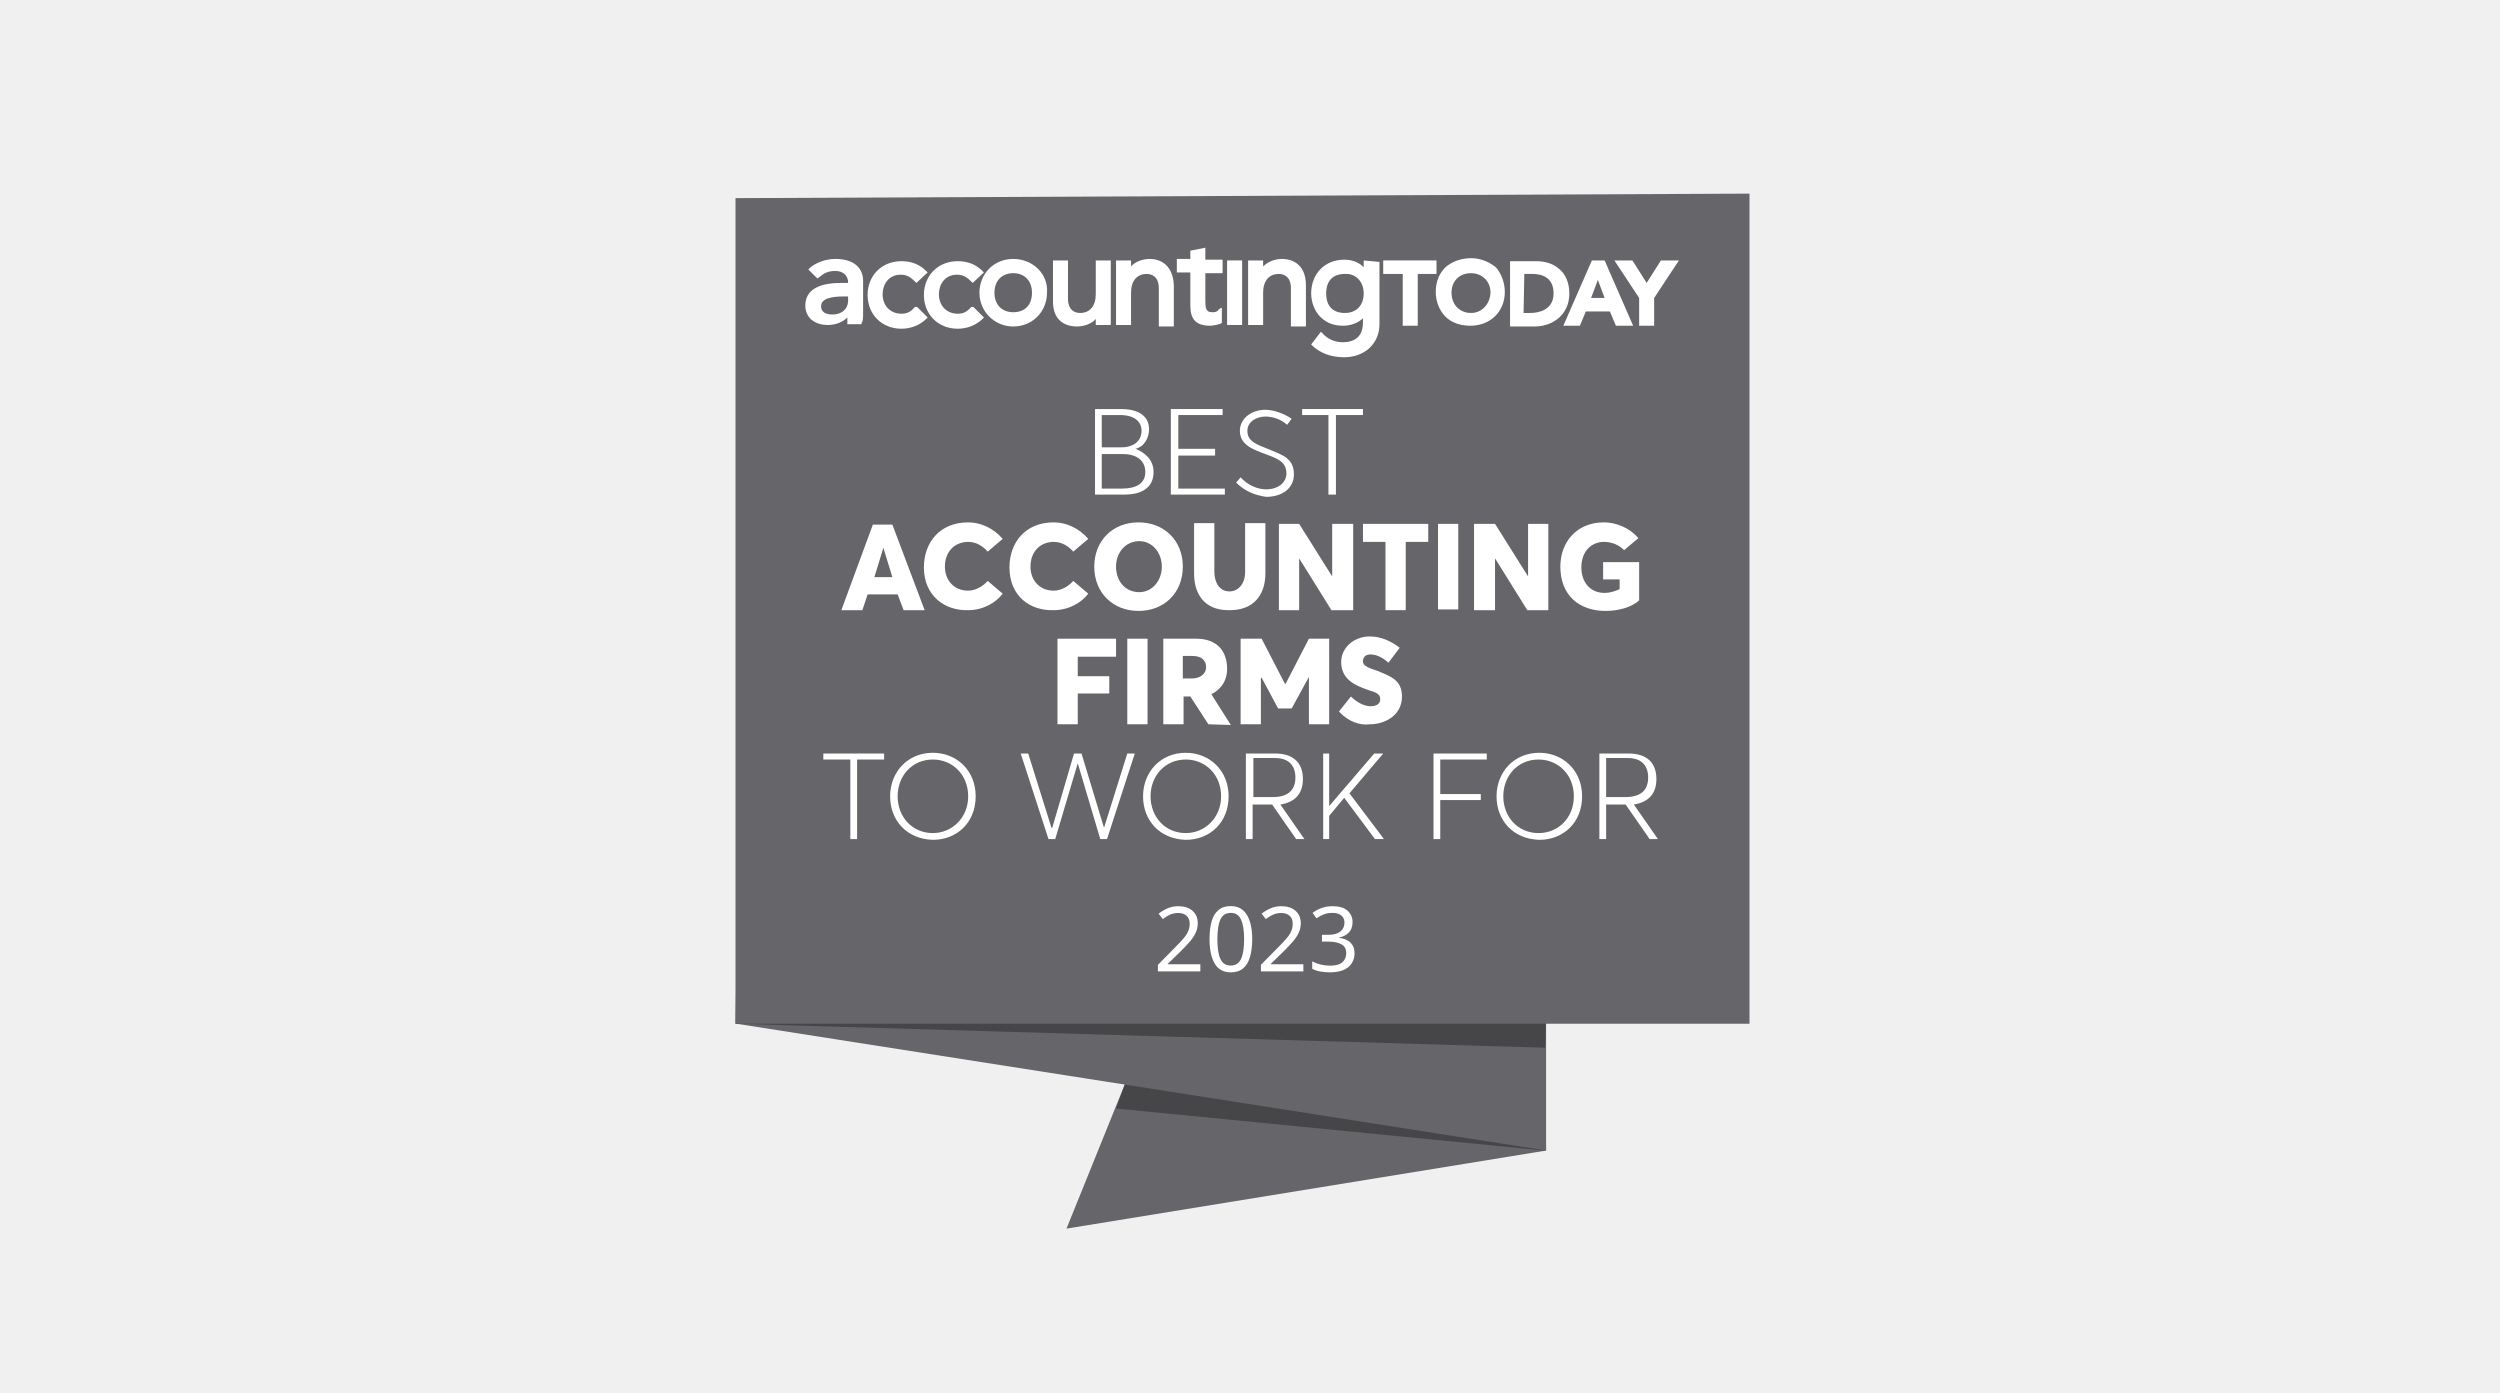
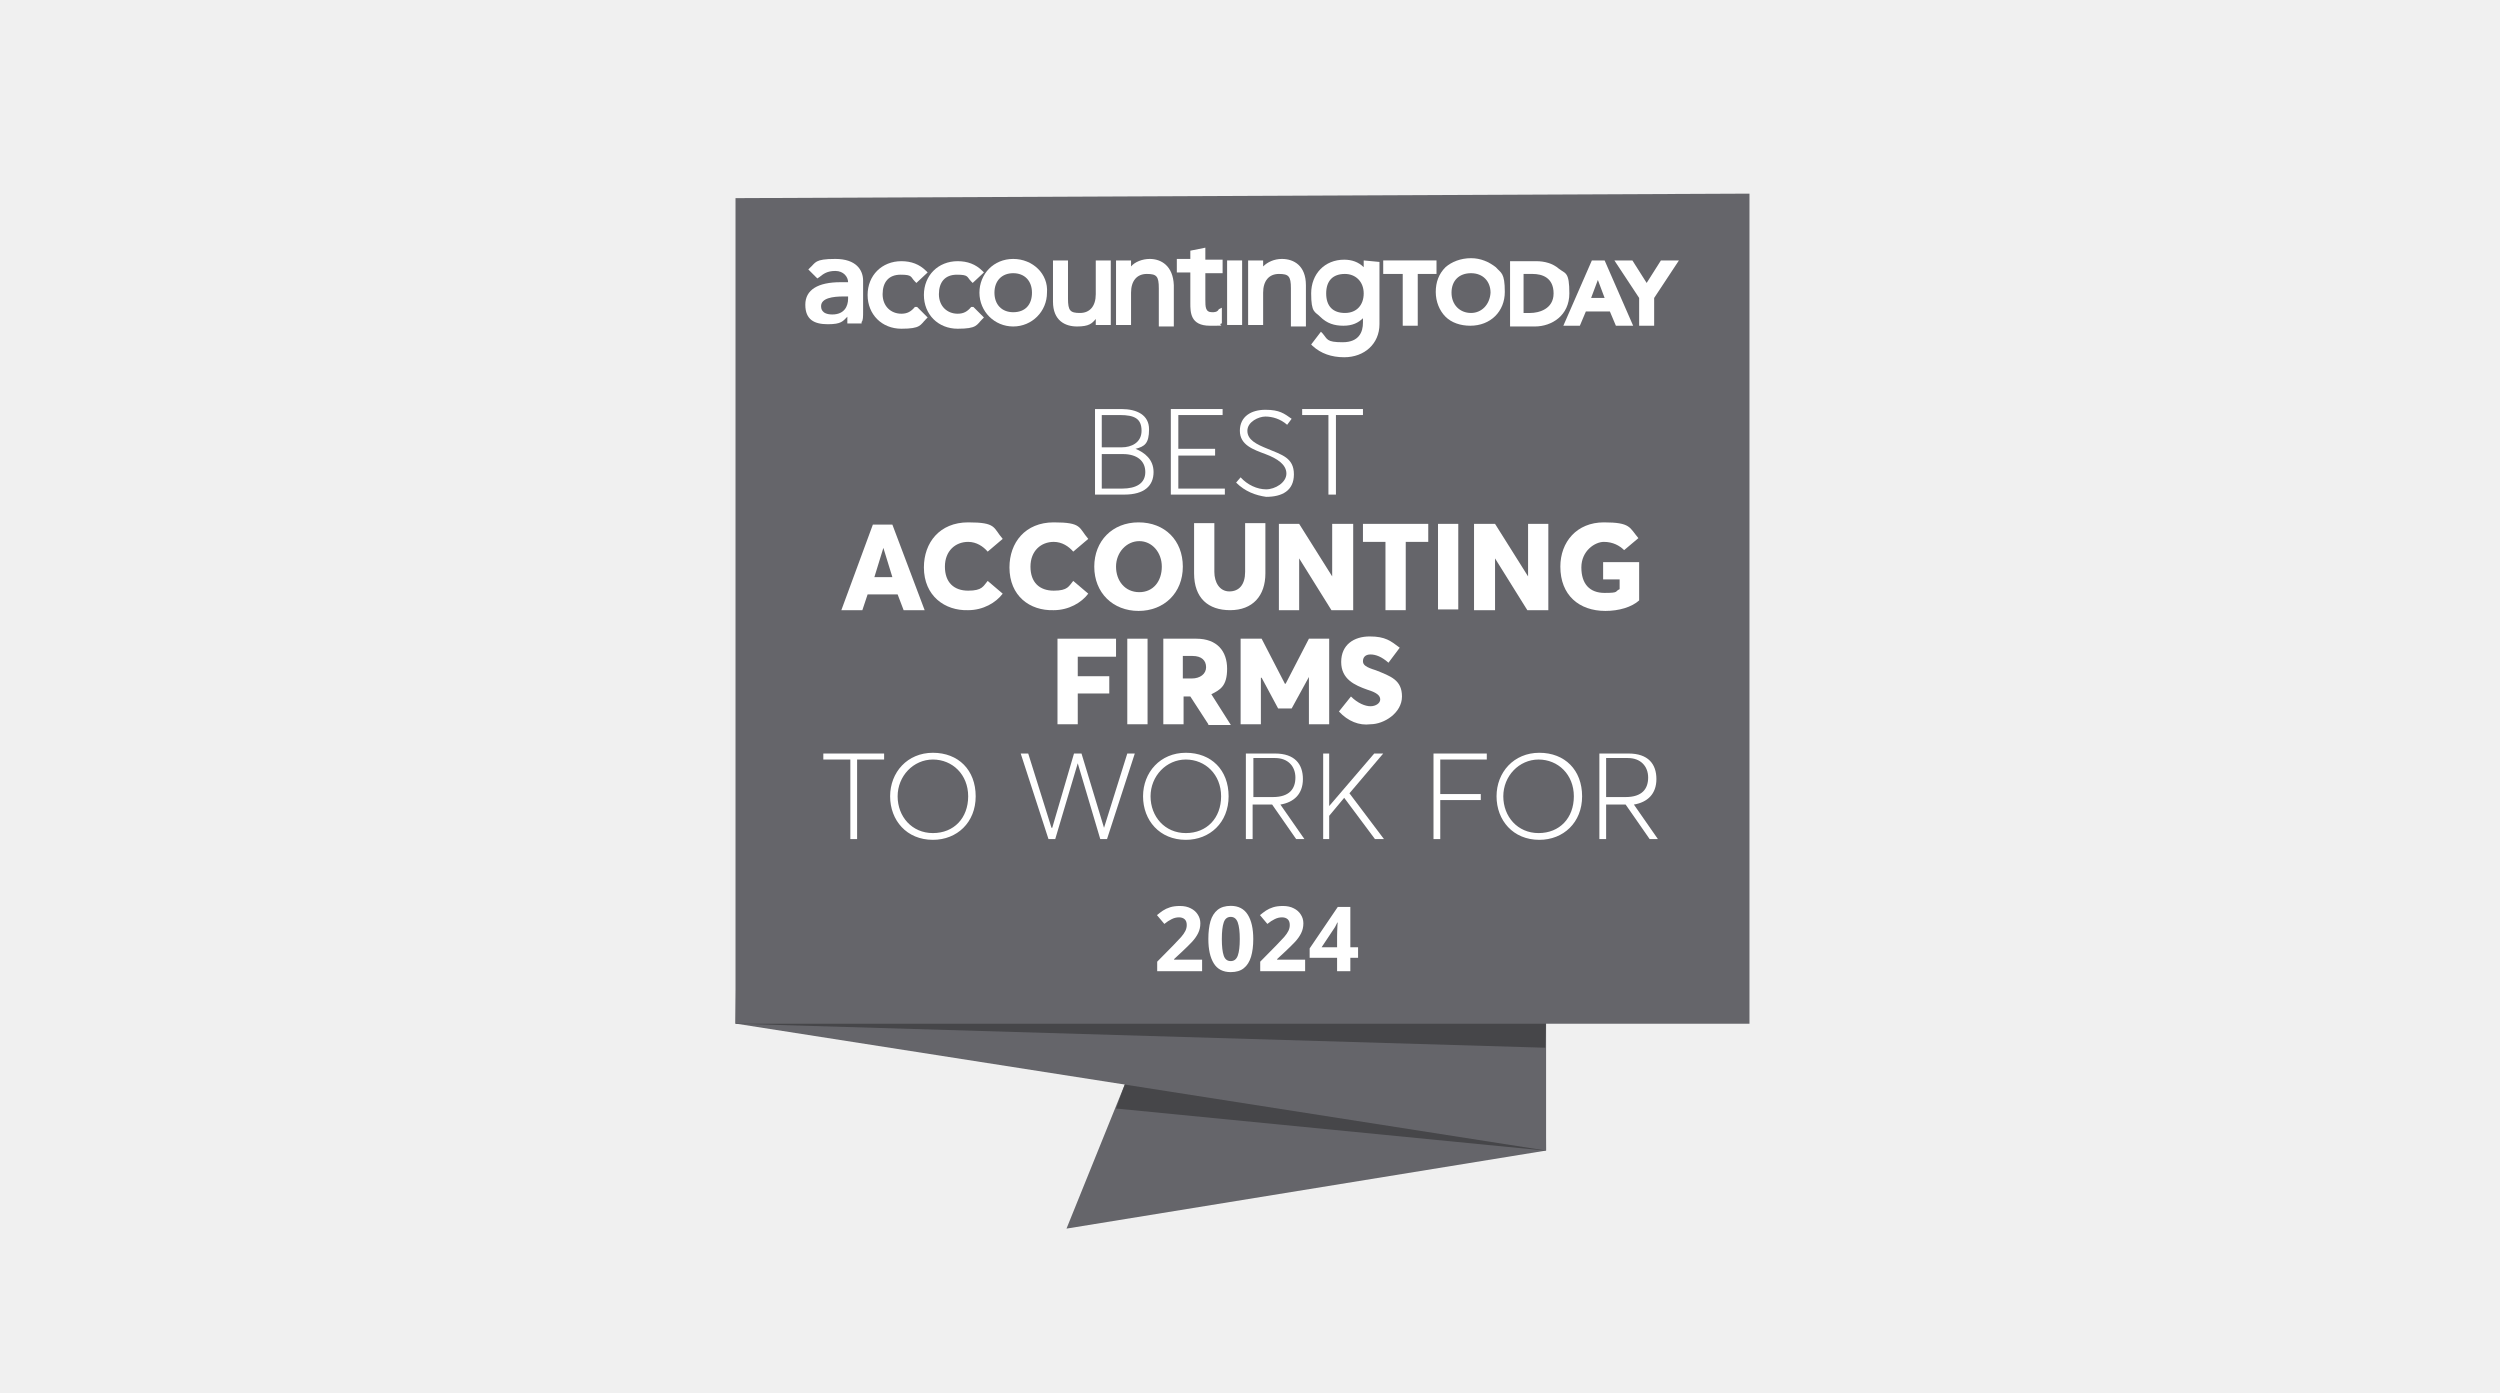
- <svg xmlns="http://www.w3.org/2000/svg" version="1.1" id="Layer_1" x="0px" y="0px" viewBox="0 0 333.1 185.5" style="enable-background:new 0 0 333.1 185.5;" xml:space="preserve">
-   <style type="text/css">
- 	.st0{fill:#65656A;}
- 	.st1{fill:#464649;}
- 	.st2{fill:#FFFFFF;}
- 	.st3{fill:none;}
- 	.st4{font-family:'Avenir-Heavy';}
- 	.st5{font-size:12px;}
- </style>
-   <g id="Layer_2_1_">
-     <g>
-       <polygon class="st0" points="142.1,163.7 206,153.3 205.8,119.7 159.4,120.9   " />
-       <polygon class="st1" points="205.8,153.3 148.7,147.7 150.5,142.8 205.9,142   " />
-       <polygon class="st0" points="206,153.3 98.1,136.4 98.1,111 206,124.2   " />
-       <polygon class="st1" points="205.9,139.6 98,136.4 98.3,115.2 206.2,126.2   " />
-       <polygon class="st0" points="233.1,136.4 98,136.4 98,26.4 233.1,25.8   " />
-       <path class="st2" d="M152.6,62.9c0-1.5-1.1-2.4-3-2.4h-2.8v4.6h2.7C151.4,65.1,152.6,64.4,152.6,62.9 M146.8,59.6h2.7    c1.2,0,2.6-0.6,2.6-2.2c0-1.2-0.9-2.1-2.9-2.1h-2.4L146.8,59.6L146.8,59.6z M153.7,62.9c0,1.8-1.2,3-3.9,3h-3.9V54.5h3.5    c2.1,0,3.7,0.8,3.7,2.7c0,1.1-0.6,2.3-1.8,2.6l0,0C152.5,60.3,153.7,61.2,153.7,62.9" />
-       <polygon class="st2" points="156,54.5 162.9,54.5 162.9,55.3 157,55.3 157,59.8 161.9,59.8 161.9,60.7 157,60.7 157,65.1     163.2,65.1 163.2,65.9 156,65.9   " />
-       <path class="st2" d="M164.7,64.3l0.6-0.7c0.9,1,2.2,1.6,3.4,1.6c1.6,0,2.7-0.9,2.7-2.1c0-1.6-1.2-2-2.8-2.6s-3.4-1.2-3.4-3.1    c0-1.6,1.5-2.8,3.4-2.8c1.1,0,2.5,0.5,3.5,1.2l-0.6,0.8c-0.9-0.8-2-1.1-2.9-1.1c-1.2,0-2.4,0.7-2.4,1.9c0,1.4,1.2,1.8,2.7,2.4    c1.9,0.8,3.5,1.2,3.5,3.4c0,1.9-1.6,3-3.7,3C167.3,66,165.9,65.5,164.7,64.3" />
-       <polygon class="st2" points="177,55.3 173.5,55.3 173.5,54.5 181.6,54.5 181.6,55.3 178,55.3 178,65.9 177,65.9   " />
-       <path class="st2" d="M118.9,76.9l-1.2-3.9l0,0l-1.2,3.9H118.9z M119.6,79.2h-4l-0.7,2.1h-2.8l4.2-11.4h2.6l4.3,11.4h-2.8    L119.6,79.2z" />
-       <path class="st2" d="M123.1,75.6c0-3.3,2.1-6,5.9-6c1.6,0,3.3,0.7,4.6,2.2l-2,1.7c-0.6-0.7-1.5-1.3-2.6-1.3    c-1.7,0-3.1,1.2-3.1,3.3c0,1.8,1.2,3.2,3.1,3.2c1,0,2-0.6,2.6-1.3l2,1.7c-0.9,1.2-2.6,2.2-4.6,2.2    C125.9,81.4,123.1,79.4,123.1,75.6" />
-       <path class="st2" d="M134.5,75.6c0-3.3,2.1-6,5.9-6c1.6,0,3.3,0.7,4.6,2.2l-2,1.7c-0.6-0.7-1.5-1.3-2.6-1.3    c-1.7,0-3.1,1.2-3.1,3.3c0,1.8,1.2,3.2,3.1,3.2c1,0,2-0.6,2.6-1.3l2,1.7c-0.9,1.2-2.6,2.2-4.6,2.2    C137.2,81.4,134.5,79.4,134.5,75.6" />
-       <path class="st2" d="M154.8,75.5c0-1.9-1.3-3.4-3-3.4c-1.8,0-3.1,1.5-3.1,3.4s1.2,3.4,3.1,3.4C153.5,78.9,154.8,77.4,154.8,75.5     M145.8,75.5c0-3.4,2.4-5.9,5.9-5.9c3.4,0,5.9,2.4,5.9,5.9s-2.5,5.9-5.9,5.9S145.8,79,145.8,75.5" />
-       <path class="st2" d="M159.1,76.4v-6.7h2.7v6.5c0,1.4,0.7,2.6,2,2.6c1.1,0,2.1-0.9,2.1-2.6v-6.5h2.7v6.7c0,3-1.7,4.9-4.7,4.9    C161,81.4,159.1,79.7,159.1,76.4" />
-       <polygon class="st2" points="180.3,69.8 180.3,81.3 177.4,81.3 173.1,74.4 173.1,74.4 173.1,81.3 170.4,81.3 170.4,69.8     173.1,69.8 177.5,76.8 177.5,69.8   " />
-       <polygon class="st2" points="184.6,72.2 181.6,72.2 181.6,69.8 190.3,69.8 190.3,72.2 187.3,72.2 187.3,81.3 184.6,81.3   " />
-       <rect x="191.6" y="69.8" class="st2" width="2.7" height="11.4" />
-       <polygon class="st2" points="206.3,69.8 206.3,81.3 203.5,81.3 199.2,74.4 199.2,74.4 199.2,81.3 196.4,81.3 196.4,69.8     199.2,69.8 203.6,76.8 203.6,69.8   " />
-       <path class="st2" d="M207.9,75.5c0-3.3,2.2-5.9,5.8-5.9c1.6,0,3.4,0.7,4.6,2.1l-1.9,1.6c-0.6-0.6-1.5-1.1-2.7-1.1    c-1.6,0-3,1.2-3,3.4c0,1.9,1.1,3.4,3.1,3.4c0.7,0,1.3-0.2,2-0.5v-1.3h-2.2v-2.3h4.8V80c-1,0.9-2.7,1.4-4.5,1.4    C210.4,81.4,207.9,79.3,207.9,75.5" />
-       <polygon class="st2" points="140.9,85.1 148.7,85.1 148.7,87.5 143.6,87.5 143.6,90.1 147.8,90.1 147.8,92.4 143.6,92.4     143.6,96.5 140.9,96.5   " />
-       <rect x="150.2" y="85.1" class="st2" width="2.7" height="11.4" />
-       <path class="st2" d="M157.6,90.4h1.2c1.1,0,1.9-0.6,1.9-1.5s-0.6-1.5-1.8-1.5h-1.3L157.6,90.4L157.6,90.4z M161,96.5l-2.4-3.7    h-0.9v3.7H155V85.1h4.4c2.8,0,4.1,1.7,4.1,4c0,1.7-0.9,2.8-2.1,3.4l0,0l2.6,4.1L161,96.5L161,96.5z" />
-       <polygon class="st2" points="177.1,85.1 177.1,96.5 174.4,96.5 174.4,90.2 174.4,90.2 172.1,94.4 170.3,94.4 168.1,90.3 168,90.3     168,96.5 165.3,96.5 165.3,85.1 168.1,85.1 171.2,91.1 171.3,91.1 174.4,85.1   " />
-       <path class="st2" d="M178.4,94.8l1.6-2c0.9,0.9,1.9,1.3,2.6,1.3c0.9,0,1.3-0.4,1.3-0.9c0-0.7-0.4-0.9-1.7-1.3    c-1.7-0.6-3.5-1.4-3.5-3.7c0-1.9,1.7-3.4,3.8-3.4c1.5,0,2.8,0.6,4,1.5l-1.5,2c-0.9-0.8-1.7-1.1-2.4-1.1s-1,0.4-1,0.9    s0.4,0.8,1.7,1.2c2,0.8,3.5,1.3,3.5,3.5c0,2.6-2.4,3.7-4.2,3.7C181.1,96.7,179.6,96.1,178.4,94.8" />
-       <polygon class="st2" points="113.3,101.2 109.7,101.2 109.7,100.4 117.8,100.4 117.8,101.2 114.2,101.2 114.2,111.8 113.3,111.8       " />
-       <path class="st2" d="M129,106.1c0-2.9-2.1-4.9-4.7-4.9c-2.8,0-4.7,2.2-4.7,4.9c0,2.7,1.9,4.9,4.7,4.9C126.8,111,129,109,129,106.1     M118.6,106.1c0-3.2,2.3-5.8,5.7-5.8c3.1,0,5.7,2.3,5.7,5.8s-2.5,5.8-5.7,5.8C120.8,111.8,118.6,109.3,118.6,106.1" />
-       <polygon class="st2" points="151.2,100.4 147.5,111.8 146.6,111.8 143.6,101.7 143.6,101.7 140.6,111.8 139.7,111.8 136,100.4     137,100.4 140.1,110.3 140.2,110.3 143.1,100.4 144.1,100.4 147.1,110.3 150.2,100.4   " />
-       <path class="st2" d="M162.7,106.1c0-2.9-2.1-4.9-4.7-4.9c-2.8,0-4.7,2.2-4.7,4.9c0,2.7,1.9,4.9,4.7,4.9    C160.5,111,162.7,109,162.7,106.1 M152.3,106.1c0-3.2,2.3-5.8,5.7-5.8c3.1,0,5.7,2.3,5.7,5.8s-2.5,5.8-5.7,5.8    C154.5,111.8,152.3,109.3,152.3,106.1" />
-       <path class="st2" d="M167,106.2h2.6c2.2,0,3-1.1,3-2.6c0-1.7-1-2.6-2.7-2.6H167V106.2z M172.7,111.8l-3.2-4.6h-2.6v4.6H166v-11.4    h3.9c2.6,0,3.7,1.4,3.7,3.4c0,2.1-1.2,3.1-3,3.4l3.2,4.6H172.7z" />
-       <polygon class="st2" points="179.1,106.3 177.1,108.7 177.1,111.8 176.3,111.8 176.3,100.4 177.1,100.4 177.1,107.4 177.1,107.4     183.1,100.4 184.3,100.4 179.8,105.7 184.4,111.8 183.2,111.8   " />
-       <polygon class="st2" points="191,100.4 198.1,100.4 198.1,101.2 191.9,101.2 191.9,105.8 197.3,105.8 197.3,106.6 191.9,106.6     191.9,111.8 191,111.8   " />
-       <path class="st2" d="M209.7,106.1c0-2.9-2.1-4.9-4.7-4.9c-2.8,0-4.7,2.2-4.7,4.9c0,2.7,1.9,4.9,4.7,4.9    C207.6,111,209.7,109,209.7,106.1 M199.4,106.1c0-3.2,2.3-5.8,5.7-5.8c3.1,0,5.7,2.3,5.7,5.8s-2.5,5.8-5.7,5.8    C201.6,111.8,199.4,109.3,199.4,106.1" />
-       <path class="st2" d="M214,106.2h2.6c2.2,0,3-1.1,3-2.6c0-1.7-1-2.6-2.7-2.6H214V106.2z M219.8,111.8l-3.2-4.6H214v4.6h-0.9v-11.4    h3.9c2.6,0,3.7,1.4,3.7,3.4c0,2.1-1.2,3.1-3,3.4l3.2,4.6H219.8z" />
-       <path class="st2" d="M110.9,41.9c-1.5,0-1.5-0.9-1.5-1.1c0-1.1,1.6-1.3,3-1.3h0.6v0.3C113.1,40.8,112.5,41.9,110.9,41.9 M115,41.6    v-4.2c0-1.4-0.9-2.9-3.7-2.9c-1.3,0-2.6,0.5-3.4,1.2l-0.2,0.2l1.2,1.2l0.3-0.2c0.5-0.4,1-0.8,2.1-0.8c1.2,0,1.7,0.8,1.7,1.5v0.1    h-1c-3,0-4.7,1-4.7,3c0,1.6,1.2,2.6,3,2.6c1.1,0,2-0.4,2.6-1c0,0.2,0,0.5,0,0.7v0.2h1.9V43C115,42.8,115,42.3,115,41.6" />
-       <path class="st2" d="M121.9,40.9c-0.5,0.6-1,0.9-1.8,0.9c-1.4,0-2.5-1-2.5-2.6c0-1.3,0.8-2.6,2.4-2.6c0.8,0,1.3,0.3,1.9,0.9    l0.2,0.2l1.5-1.4l-0.2-0.2c-0.9-0.9-2-1.3-3.3-1.3c-2.6,0-4.5,1.9-4.5,4.5s1.9,4.5,4.5,4.5c1.3,0,2.5-0.5,3.3-1.3l0.2-0.2    l-1.4-1.4L121.9,40.9z" />
-       <path class="st2" d="M129.4,40.9c-0.5,0.6-1,0.9-1.8,0.9c-1.4,0-2.5-1-2.5-2.6c0-1.3,0.8-2.6,2.4-2.6c0.8,0,1.3,0.3,1.9,0.9    l0.2,0.2l1.5-1.4l-0.2-0.2c-0.9-0.9-2-1.3-3.3-1.3c-2.6,0-4.5,1.9-4.5,4.5s1.9,4.5,4.5,4.5c1.3,0,2.5-0.5,3.3-1.3l0.2-0.2    l-1.4-1.4L129.4,40.9z" />
-       <path class="st2" d="M135,41.6c-1.5,0-2.5-1-2.5-2.6s1-2.6,2.5-2.6s2.5,1,2.5,2.6S136.6,41.6,135,41.6 M135,34.5    c-2.6,0-4.5,2-4.5,4.5s2,4.5,4.5,4.5c2.6,0,4.5-2,4.5-4.5C139.7,36.5,137.6,34.5,135,34.5" />
-       <path class="st2" d="M146,39.2c0,1.6-0.8,2.5-2.1,2.5c-0.6,0-1.6-0.3-1.6-1.9v-5.1h-2v5.5c0,2.5,1.6,3.3,3.2,3.3c1,0,2-0.4,2.5-1    v0.8h2v-8.6h-2L146,39.2L146,39.2z" />
-       <path class="st2" d="M153.2,34.5c-1,0-2,0.4-2.5,1v-0.8h-2v8.6h2V39c0-1.6,0.8-2.5,2.1-2.5c0.6,0,1.6,0.3,1.6,1.9v5.1h2V38    C156.3,35.4,154.7,34.5,153.2,34.5" />
-       <path class="st2" d="M161.5,41.6c-0.9,0-0.9-0.7-0.9-1.7v-3.5h2.3v-1.8h-2.3V33l-2,0.4v1.1h-1.8v1.8h1.8v4.1c0,1.2,0,3,2.6,3    c0.3,0,1-0.1,1.5-0.3l0.1-0.1v-2l-0.4,0.2C162.2,41.6,161.8,41.6,161.5,41.6" />
-       <rect x="163.5" y="34.7" class="st2" width="2" height="8.6" />
-       <path class="st2" d="M181.7,39.1c0,1.5-0.9,2.6-2.5,2.6s-2.5-0.9-2.5-2.6s0.9-2.6,2.5-2.6C180.6,36.4,181.7,37.5,181.7,39.1     M181.7,34.7v0.9c-0.7-0.7-1.6-1-2.6-1c-2.6,0-4.4,1.9-4.4,4.5c0,1.2,0.5,2.4,1.2,3.1c0.9,0.9,1.9,1.2,3.1,1.2c1,0,2-0.4,2.6-1V43    c0,1.2-0.5,2.6-2.7,2.6c-1,0-2-0.4-2.7-1.2l-0.2-0.2l-1.3,1.7l0.2,0.2c1.1,1,2.5,1.5,4.2,1.5c2.7,0,4.7-1.8,4.7-4.4v-8.3    L181.7,34.7L181.7,34.7z" />
-       <polygon class="st2" points="191.4,34.7 184.3,34.7 184.3,36.5 186.9,36.5 186.9,43.4 188.9,43.4 188.9,36.5 191.4,36.5   " />
-       <path class="st2" d="M196,41.7c-1.5,0-2.6-1.1-2.6-2.7c0-1.5,1-2.6,2.6-2.6c1.5,0,2.6,1.1,2.6,2.6C198.5,40.6,197.4,41.7,196,41.7     M196,34.4L196,34.4c-1.4,0-2.6,0.5-3.4,1.2c-0.9,0.9-1.3,2-1.3,3.3s0.5,2.5,1.3,3.3s2,1.2,3.3,1.2l0,0l0,0c2.7,0,4.6-1.9,4.6-4.5    c0-1.3-0.5-2.5-1.2-3.3C198.4,34.9,197.3,34.4,196,34.4" />
-       <path class="st2" d="M212,39.7l0.9-2.4l0.9,2.4H212z M212.1,34.7L212.1,34.7l-3.8,8.7h2.2l0.8-1.9h3.2l0.8,1.9h2.3l-3.8-8.7H212.1    z" />
-       <polygon class="st2" points="221.3,34.7 219.4,37.7 217.5,34.7 215.1,34.7 218.4,39.7 218.4,43.4 220.4,43.4 220.4,39.7     223.7,34.7   " />
-       <path class="st2" d="M203.1,36.5h1.1c1.3,0,2.8,0.5,2.8,2.6c0,2.2-2,2.6-3.1,2.6H203L203.1,36.5L203.1,36.5z M207.7,35.8    c-0.8-0.7-1.9-1-3-1h-3.5v8.7h3.3c2.3,0,4.6-1.5,4.6-4.4C209.1,37.7,208.6,36.5,207.7,35.8" />
-       <path class="st2" d="M170.8,34.5c-1,0-1.9,0.4-2.5,1v-0.8h-2v8.6h2V39c0-1.6,0.8-2.5,2.1-2.5c0.6,0,1.6,0.3,1.6,1.9v5.1h2V38    C174,35.4,172.4,34.5,170.8,34.5" />
+ <svg xmlns="http://www.w3.org/2000/svg" version="1.1" viewBox="0 0 333.1 185.5">
+   <defs>
+     <style>
+       .cls-1 {
+         fill: none;
+       }
+ 
+       .cls-2 {
+         font-family: Avenir-Heavy, Avenir;
+         font-size: 12px;
+         font-weight: 800;
+         isolation: isolate;
+       }
+ 
+       .cls-2, .cls-3 {
+         fill: #fff;
+       }
+ 
+       .cls-4 {
+         fill: #65656a;
+       }
+ 
+       .cls-5 {
+         fill: #464649;
+       }
+     </style>
+   </defs>
+   <g>
+     <g id="Layer_1">
+       <g id="Layer_2">
+         <g>
+           <polygon class="cls-4" points="142.1 163.7 206 153.3 205.8 119.7 159.4 120.9 142.1 163.7" />
+           <polygon class="cls-5" points="205.8 153.3 148.7 147.7 150.5 142.8 205.9 142 205.8 153.3" />
+           <polygon class="cls-4" points="206 153.3 98.1 136.4 98.1 111 206 124.2 206 153.3" />
+           <polygon class="cls-5" points="205.9 139.6 98 136.4 98.3 115.2 206.2 126.2 205.9 139.6" />
+           <polygon class="cls-4" points="233.1 136.4 98 136.4 98 26.4 233.1 25.8 233.1 136.4" />
+           <path class="cls-3" d="M152.6,62.9c0-1.5-1.1-2.4-3-2.4h-2.8v4.6h2.7c1.9,0,3.1-.7,3.1-2.2M146.8,59.6h2.7c1.2,0,2.6-.6,2.6-2.2s-.9-2.1-2.9-2.1h-2.4v4.3h0ZM153.7,62.9c0,1.8-1.2,3-3.9,3h-3.9v-11.4h3.5c2.1,0,3.7.8,3.7,2.7s-.6,2.3-1.8,2.6h0c1.2.5,2.4,1.4,2.4,3.1" />
+           <polygon class="cls-3" points="156 54.5 162.9 54.5 162.9 55.3 157 55.3 157 59.8 161.9 59.8 161.9 60.7 157 60.7 157 65.1 163.2 65.1 163.2 65.9 156 65.9 156 54.5" />
+           <path class="cls-3" d="M164.7,64.3l.6-.7c.9,1,2.2,1.6,3.4,1.6s2.7-.9,2.7-2.1-1.2-2-2.8-2.6-3.4-1.2-3.4-3.1,1.5-2.8,3.4-2.8,2.5.5,3.5,1.2l-.6.8c-.9-.8-2-1.1-2.9-1.1s-2.4.7-2.4,1.9,1.2,1.8,2.7,2.4c1.9.8,3.5,1.2,3.5,3.4s-1.6,3-3.7,3c-1.4-.2-2.8-.7-4-1.9" />
+           <polygon class="cls-3" points="177 55.3 173.5 55.3 173.5 54.5 181.6 54.5 181.6 55.3 178 55.3 178 65.9 177 65.9 177 55.3" />
+           <path class="cls-3" d="M118.9,76.9l-1.2-3.9h0l-1.2,3.9h2.4ZM119.6,79.2h-4l-.7,2.1h-2.8l4.2-11.4h2.6l4.3,11.4h-2.8l-.8-2.1Z" />
+           <path class="cls-3" d="M123.1,75.6c0-3.3,2.1-6,5.9-6s3.3.7,4.6,2.2l-2,1.7c-.6-.7-1.5-1.3-2.6-1.3-1.7,0-3.1,1.2-3.1,3.3s1.2,3.2,3.1,3.2,2-.6,2.6-1.3l2,1.7c-.9,1.2-2.6,2.2-4.6,2.2-3.1.1-5.9-1.9-5.9-5.7" />
+           <path class="cls-3" d="M134.5,75.6c0-3.3,2.1-6,5.9-6s3.3.7,4.6,2.2l-2,1.7c-.6-.7-1.5-1.3-2.6-1.3-1.7,0-3.1,1.2-3.1,3.3s1.2,3.2,3.1,3.2,2-.6,2.6-1.3l2,1.7c-.9,1.2-2.6,2.2-4.6,2.2-3.2.1-5.9-1.9-5.9-5.7" />
+           <path class="cls-3" d="M154.8,75.5c0-1.9-1.3-3.4-3-3.4s-3.1,1.5-3.1,3.4,1.2,3.4,3.1,3.4,3-1.5,3-3.4M145.8,75.5c0-3.4,2.4-5.9,5.9-5.9s5.9,2.4,5.9,5.9-2.5,5.9-5.9,5.9-5.9-2.4-5.9-5.9" />
+           <path class="cls-3" d="M159.1,76.4v-6.7h2.7v6.5c0,1.4.7,2.6,2,2.6s2.1-.9,2.1-2.6v-6.5h2.7v6.7c0,3-1.7,4.9-4.7,4.9-2.9,0-4.8-1.6-4.8-4.9" />
+           <polygon class="cls-3" points="180.3 69.8 180.3 81.3 177.4 81.3 173.1 74.4 173.1 74.4 173.1 81.3 170.4 81.3 170.4 69.8 173.1 69.8 177.5 76.8 177.5 69.8 180.3 69.8" />
+           <polygon class="cls-3" points="184.6 72.2 181.6 72.2 181.6 69.8 190.3 69.8 190.3 72.2 187.3 72.2 187.3 81.3 184.6 81.3 184.6 72.2" />
+           <rect class="cls-3" x="191.6" y="69.8" width="2.7" height="11.4" />
+           <polygon class="cls-3" points="206.3 69.8 206.3 81.3 203.5 81.3 199.2 74.4 199.2 74.4 199.2 81.3 196.4 81.3 196.4 69.8 199.2 69.8 203.6 76.8 203.6 69.8 206.3 69.8" />
+           <path class="cls-3" d="M207.9,75.5c0-3.3,2.2-5.9,5.8-5.9s3.4.7,4.6,2.1l-1.9,1.6c-.6-.6-1.5-1.1-2.7-1.1s-3,1.2-3,3.4,1.1,3.4,3.1,3.4,1.3-.2,2-.5v-1.3h-2.2v-2.3h4.8v5.1c-1,.9-2.7,1.4-4.5,1.4-3.5,0-6-2.1-6-5.9" />
+           <polygon class="cls-3" points="140.9 85.1 148.7 85.1 148.7 87.5 143.6 87.5 143.6 90.1 147.8 90.1 147.8 92.4 143.6 92.4 143.6 96.5 140.9 96.5 140.9 85.1" />
+           <rect class="cls-3" x="150.2" y="85.1" width="2.7" height="11.4" />
+           <path class="cls-3" d="M157.6,90.4h1.2c1.1,0,1.9-.6,1.9-1.5s-.6-1.5-1.8-1.5h-1.3v3h0ZM161,96.5l-2.4-3.7h-.9v3.7h-2.7v-11.4h4.4c2.8,0,4.1,1.7,4.1,4s-.9,2.8-2.1,3.4h0l2.6,4.1h-3Z" />
+           <polygon class="cls-3" points="177.1 85.1 177.1 96.5 174.4 96.5 174.4 90.2 174.4 90.2 172.1 94.4 170.3 94.4 168.1 90.3 168 90.3 168 96.5 165.3 96.5 165.3 85.1 168.1 85.1 171.2 91.1 171.3 91.1 174.4 85.1 177.1 85.1" />
+           <path class="cls-3" d="M178.4,94.8l1.6-2c.9.9,1.9,1.3,2.6,1.3s1.3-.4,1.3-.9-.4-.9-1.7-1.3c-1.7-.6-3.5-1.4-3.5-3.7s1.7-3.4,3.8-3.4,2.8.6,4,1.5l-1.5,2c-.9-.8-1.7-1.1-2.4-1.1s-1,.4-1,.9.4.8,1.7,1.2c2,.8,3.5,1.3,3.5,3.5s-2.4,3.7-4.2,3.7c-1.5.2-3-.4-4.2-1.7" />
+           <polygon class="cls-3" points="113.3 101.2 109.7 101.2 109.7 100.4 117.8 100.4 117.8 101.2 114.2 101.2 114.2 111.8 113.3 111.8 113.3 101.2" />
+           <path class="cls-3" d="M129,106.1c0-2.9-2.1-4.9-4.7-4.9s-4.7,2.2-4.7,4.9,1.9,4.9,4.7,4.9,4.7-2,4.7-4.9M118.6,106.1c0-3.2,2.3-5.8,5.7-5.8s5.7,2.3,5.7,5.8-2.5,5.8-5.7,5.8c-3.5,0-5.7-2.6-5.7-5.8" />
+           <polygon class="cls-3" points="151.2 100.4 147.5 111.8 146.6 111.8 143.6 101.7 143.6 101.7 140.6 111.8 139.7 111.8 136 100.4 137 100.4 140.1 110.3 140.2 110.3 143.1 100.4 144.1 100.4 147.1 110.3 150.2 100.4 151.2 100.4" />
+           <path class="cls-3" d="M162.7,106.1c0-2.9-2.1-4.9-4.7-4.9s-4.7,2.2-4.7,4.9,1.9,4.9,4.7,4.9,4.7-2,4.7-4.9M152.3,106.1c0-3.2,2.3-5.8,5.7-5.8s5.7,2.3,5.7,5.8-2.5,5.8-5.7,5.8c-3.5,0-5.7-2.6-5.7-5.8" />
+           <path class="cls-3" d="M167,106.2h2.6c2.2,0,3-1.1,3-2.6s-1-2.6-2.7-2.6h-2.9v5.2ZM172.7,111.8l-3.2-4.6h-2.6v4.6h-.9v-11.4h3.9c2.6,0,3.7,1.4,3.7,3.4s-1.2,3.1-3,3.4l3.2,4.6h-1.1Z" />
+           <polygon class="cls-3" points="179.1 106.3 177.1 108.7 177.1 111.8 176.3 111.8 176.3 100.4 177.1 100.4 177.1 107.4 177.1 107.4 183.1 100.4 184.3 100.4 179.8 105.7 184.4 111.8 183.2 111.8 179.1 106.3" />
+           <polygon class="cls-3" points="191 100.4 198.1 100.4 198.1 101.2 191.9 101.2 191.9 105.8 197.3 105.8 197.3 106.6 191.9 106.6 191.9 111.8 191 111.8 191 100.4" />
+           <path class="cls-3" d="M209.7,106.1c0-2.9-2.1-4.9-4.7-4.9s-4.7,2.2-4.7,4.9,1.9,4.9,4.7,4.9,4.7-2,4.7-4.9M199.4,106.1c0-3.2,2.3-5.8,5.7-5.8s5.7,2.3,5.7,5.8-2.5,5.8-5.7,5.8c-3.5,0-5.7-2.6-5.7-5.8" />
+           <path class="cls-3" d="M214,106.2h2.6c2.2,0,3-1.1,3-2.6s-1-2.6-2.7-2.6h-2.9v5.2ZM219.8,111.8l-3.2-4.6h-2.6v4.6h-.9v-11.4h3.9c2.6,0,3.7,1.4,3.7,3.4s-1.2,3.1-3,3.4l3.2,4.6h-1.1Z" />
+           <path class="cls-3" d="M110.9,41.9c-1.5,0-1.5-.9-1.5-1.1,0-1.1,1.6-1.3,3-1.3h.6v.3c0,1-.5,2.1-2.1,2.1M115,41.6v-4.2c0-1.4-.9-2.9-3.7-2.9s-2.6.5-3.4,1.2l-.2.2,1.2,1.2.3-.2c.5-.4,1-.8,2.1-.8s1.7.8,1.7,1.5h0c0,0-1,0-1,0-3,0-4.7,1-4.7,3s1.2,2.6,3,2.6,2-.4,2.6-1v.9h1.9v-.2c.2-.2.2-.7.2-1.4" />
+           <path class="cls-3" d="M121.9,40.9c-.5.6-1,.9-1.8.9-1.4,0-2.5-1-2.5-2.6s.8-2.6,2.4-2.6,1.3.3,1.9.9l.2.2,1.5-1.4-.2-.2c-.9-.9-2-1.3-3.3-1.3-2.6,0-4.5,1.9-4.5,4.5s1.9,4.5,4.5,4.5,2.5-.5,3.3-1.3l.2-.2-1.4-1.4h-.3Z" />
+           <path class="cls-3" d="M129.4,40.9c-.5.6-1,.9-1.8.9-1.4,0-2.5-1-2.5-2.6s.8-2.6,2.4-2.6,1.3.3,1.9.9l.2.2,1.5-1.4-.2-.2c-.9-.9-2-1.3-3.3-1.3-2.6,0-4.5,1.9-4.5,4.5s1.9,4.5,4.5,4.5,2.5-.5,3.3-1.3l.2-.2-1.4-1.4h-.3Z" />
+           <path class="cls-3" d="M135,41.6c-1.5,0-2.5-1-2.5-2.6s1-2.6,2.5-2.6,2.5,1,2.5,2.6-.9,2.6-2.5,2.6M135,34.5c-2.6,0-4.5,2-4.5,4.5s2,4.5,4.5,4.5,4.5-2,4.5-4.5c.2-2.5-1.9-4.5-4.5-4.5" />
+           <path class="cls-3" d="M146,39.2c0,1.6-.8,2.5-2.1,2.5s-1.6-.3-1.6-1.9v-5.1h-2v5.5c0,2.5,1.6,3.3,3.2,3.3s2-.4,2.5-1v.8h2v-8.6h-2v4.5h0Z" />
+           <path class="cls-3" d="M153.2,34.5c-1,0-2,.4-2.5,1v-.8h-2v8.6h2v-4.3c0-1.6.8-2.5,2.1-2.5s1.6.3,1.6,1.9v5.1h2v-5.5c-.1-2.6-1.7-3.5-3.2-3.5" />
+           <path class="cls-3" d="M161.5,41.6c-.9,0-.9-.7-.9-1.7v-3.5h2.3v-1.8h-2.3v-1.6l-2,.4v1.1h-1.8v1.8h1.8v4.1c0,1.2,0,3,2.6,3s1,0,1.5-.3h.1v-2.1l-.4.2c-.2.4-.6.4-.9.4" />
+           <rect class="cls-3" x="163.5" y="34.7" width="2" height="8.6" />
+           <path class="cls-3" d="M181.7,39.1c0,1.5-.9,2.6-2.5,2.6s-2.5-.9-2.5-2.6.9-2.6,2.5-2.6c1.4,0,2.5,1,2.5,2.6M181.7,34.7v.9c-.7-.7-1.6-1-2.6-1-2.6,0-4.4,1.9-4.4,4.5s.5,2.4,1.2,3.1c.9.9,1.9,1.2,3.1,1.2s2-.4,2.6-1v.6c0,1.2-.5,2.6-2.7,2.6s-2-.4-2.7-1.2l-.2-.2-1.3,1.7.2.2c1.1,1,2.5,1.5,4.2,1.5,2.7,0,4.7-1.8,4.7-4.4v-8.3l-2.1-.2h0Z" />
+           <polygon class="cls-3" points="191.4 34.7 184.3 34.7 184.3 36.5 186.9 36.5 186.9 43.4 188.9 43.4 188.9 36.5 191.4 36.5 191.4 34.7" />
+           <path class="cls-3" d="M196,41.7c-1.5,0-2.6-1.1-2.6-2.7s1-2.6,2.6-2.6,2.6,1.1,2.6,2.6c-.1,1.6-1.2,2.7-2.6,2.7M196,34.4h0c-1.4,0-2.6.5-3.4,1.2-.9.9-1.3,2-1.3,3.3s.5,2.5,1.3,3.3,2,1.2,3.3,1.2h0c2.7,0,4.6-1.9,4.6-4.5s-.5-2.5-1.2-3.3c-.9-.7-2-1.2-3.3-1.2" />
+           <path class="cls-3" d="M212,39.7l.9-2.4.9,2.4h-1.8ZM212.1,34.7h0l-3.8,8.7h2.2l.8-1.9h3.2l.8,1.9h2.3l-3.8-8.7h-1.7Z" />
+           <polygon class="cls-3" points="221.3 34.7 219.4 37.7 217.5 34.7 215.1 34.7 218.4 39.7 218.4 43.4 220.4 43.4 220.4 39.7 223.7 34.7 221.3 34.7" />
+           <path class="cls-3" d="M203.1,36.5h1.1c1.3,0,2.8.5,2.8,2.6s-2,2.6-3.1,2.6h-.9v-5.2h.1ZM207.7,35.8c-.8-.7-1.9-1-3-1h-3.5v8.7h3.3c2.3,0,4.6-1.5,4.6-4.4s-.5-2.6-1.4-3.3" />
+           <path class="cls-3" d="M170.8,34.5c-1,0-1.9.4-2.5,1v-.8h-2v8.6h2v-4.3c0-1.6.8-2.5,2.1-2.5s1.6.3,1.6,1.9v5.1h2v-5.5c0-2.6-1.6-3.5-3.2-3.5" />
+         </g>
+       </g>
+       <rect class="cls-1" x="131.1" y="118.8" width="67.7" height="15.5" />
+       <text class="cls-2" transform="translate(153.7 129.4)">
+         <tspan x="0" y="0">2024</tspan>
+       </text>
+       <text />
    </g>
  </g>
-   <rect x="131.1" y="118.8" class="st3" width="67.7" height="15.5" />
-   <text transform="matrix(1 0 0 1 153.7001 129.4297)" class="st2 st4 st5">2023</text>
</svg>
